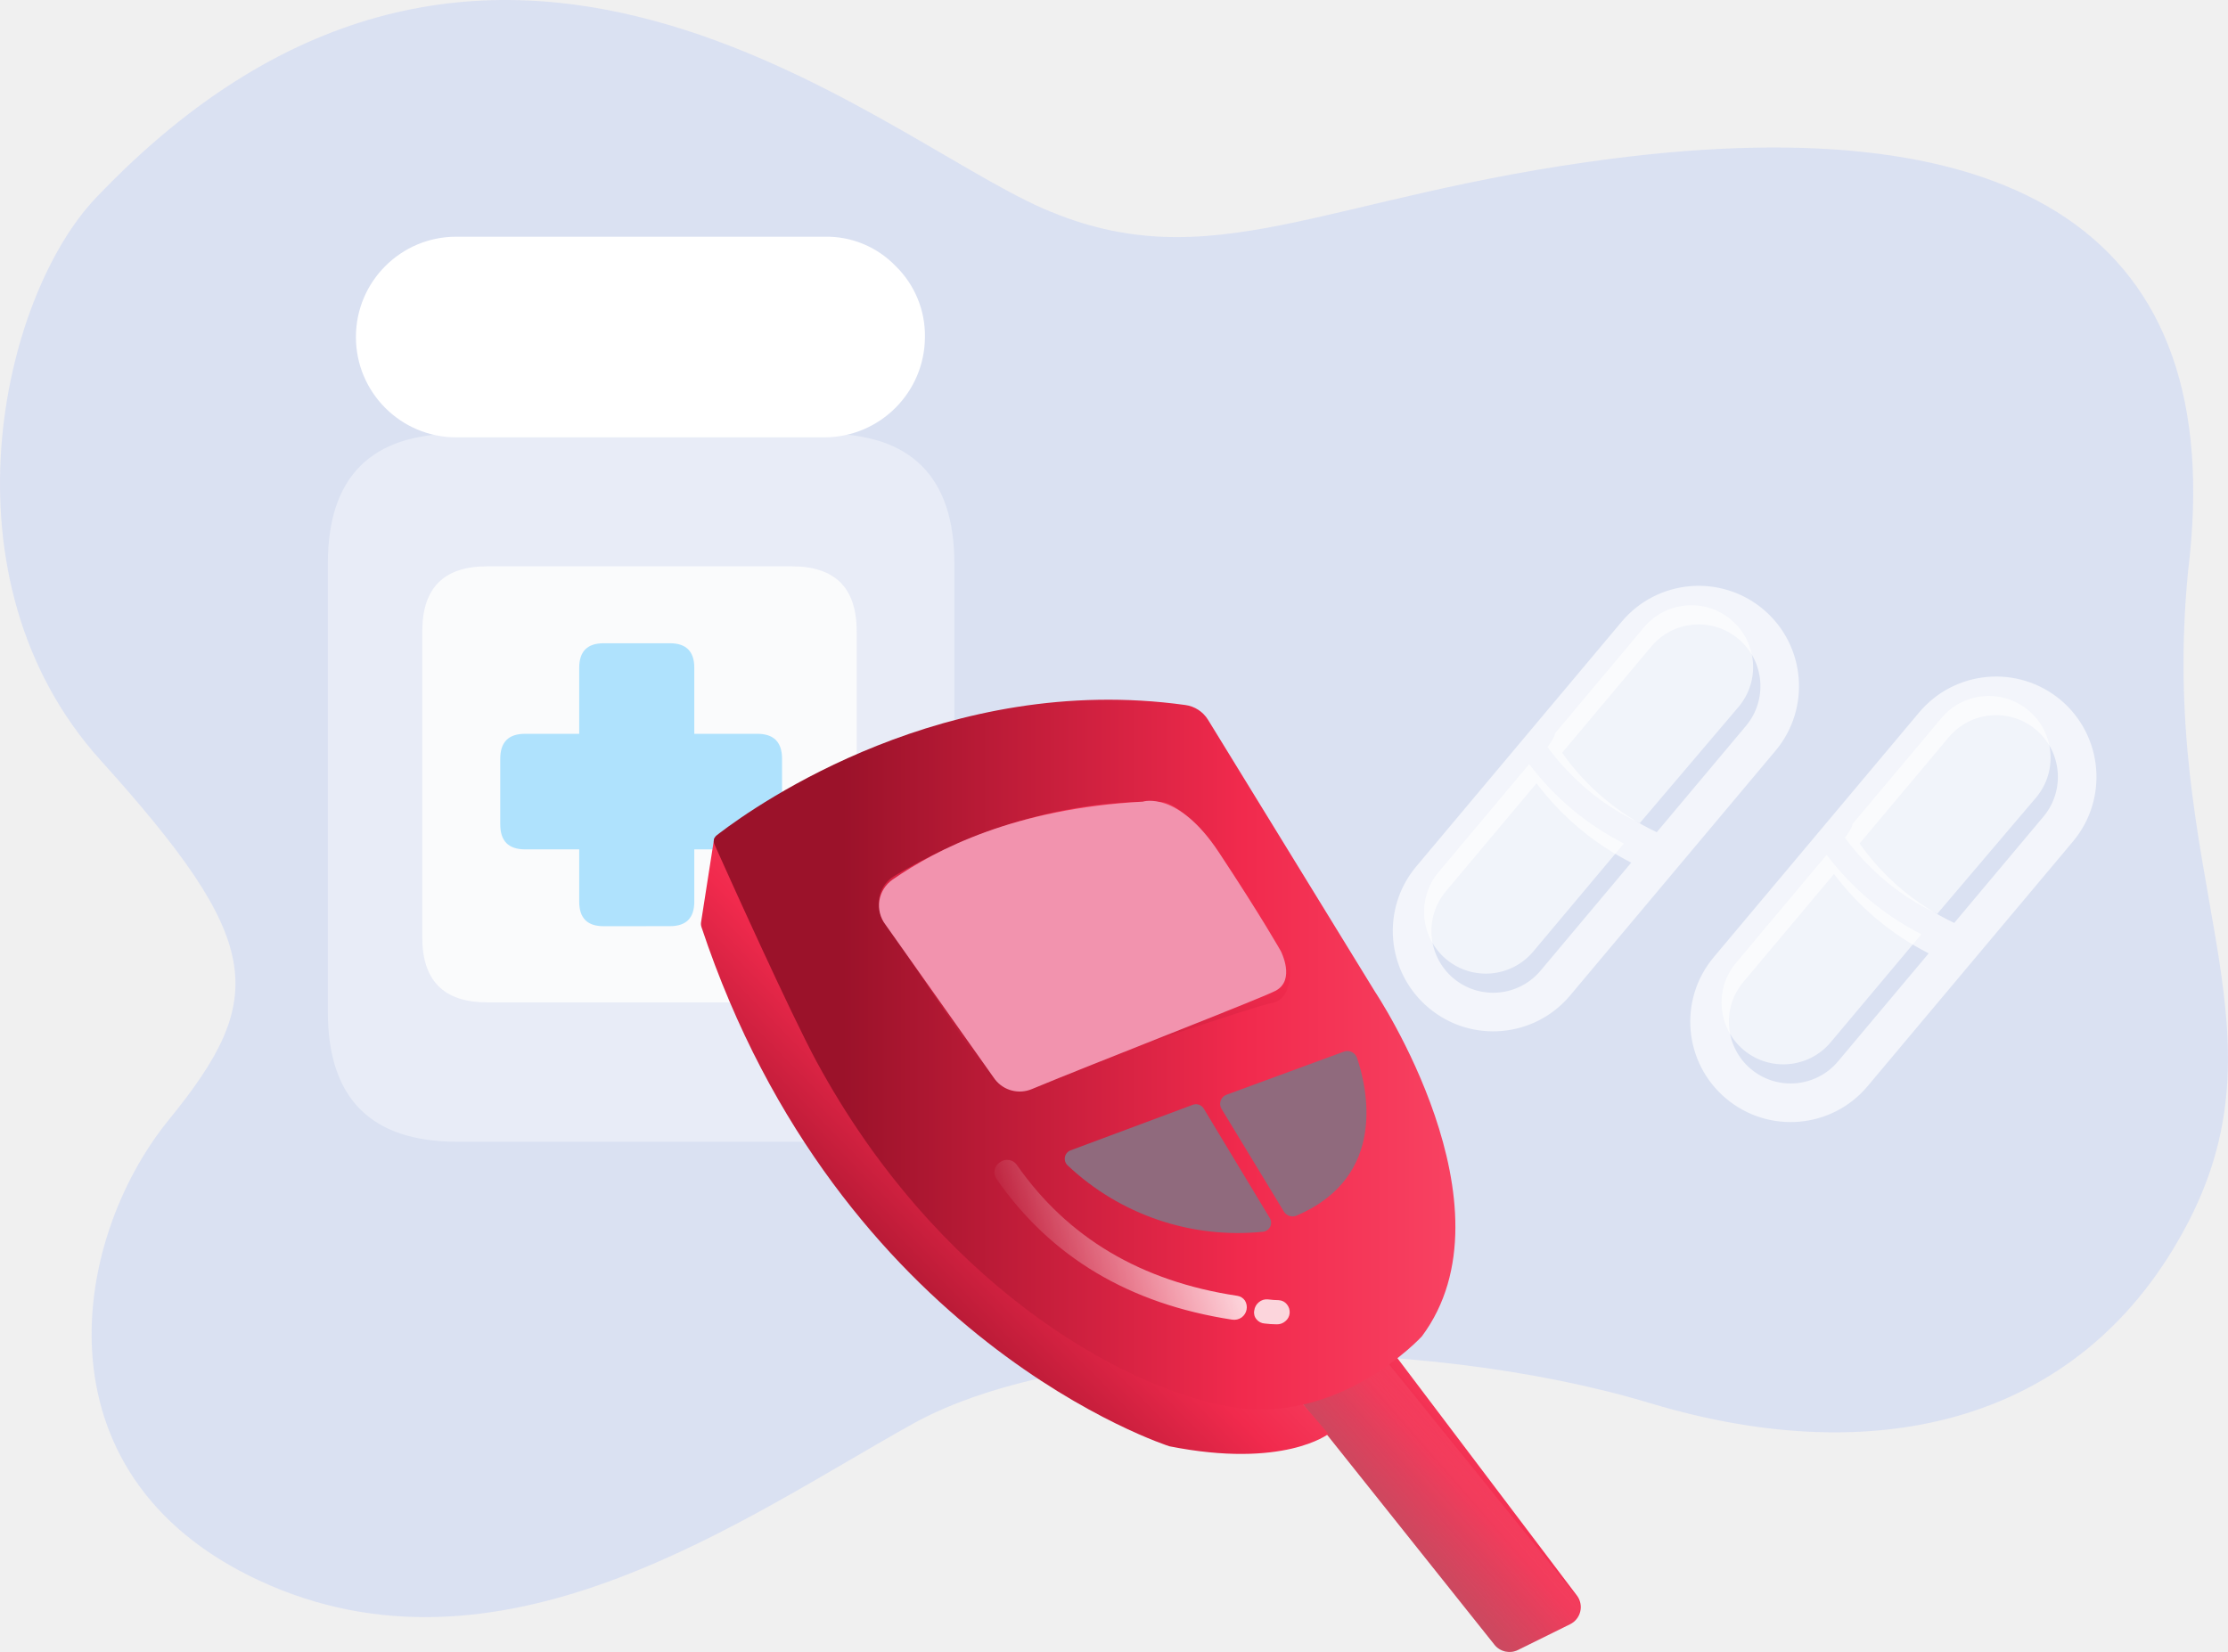
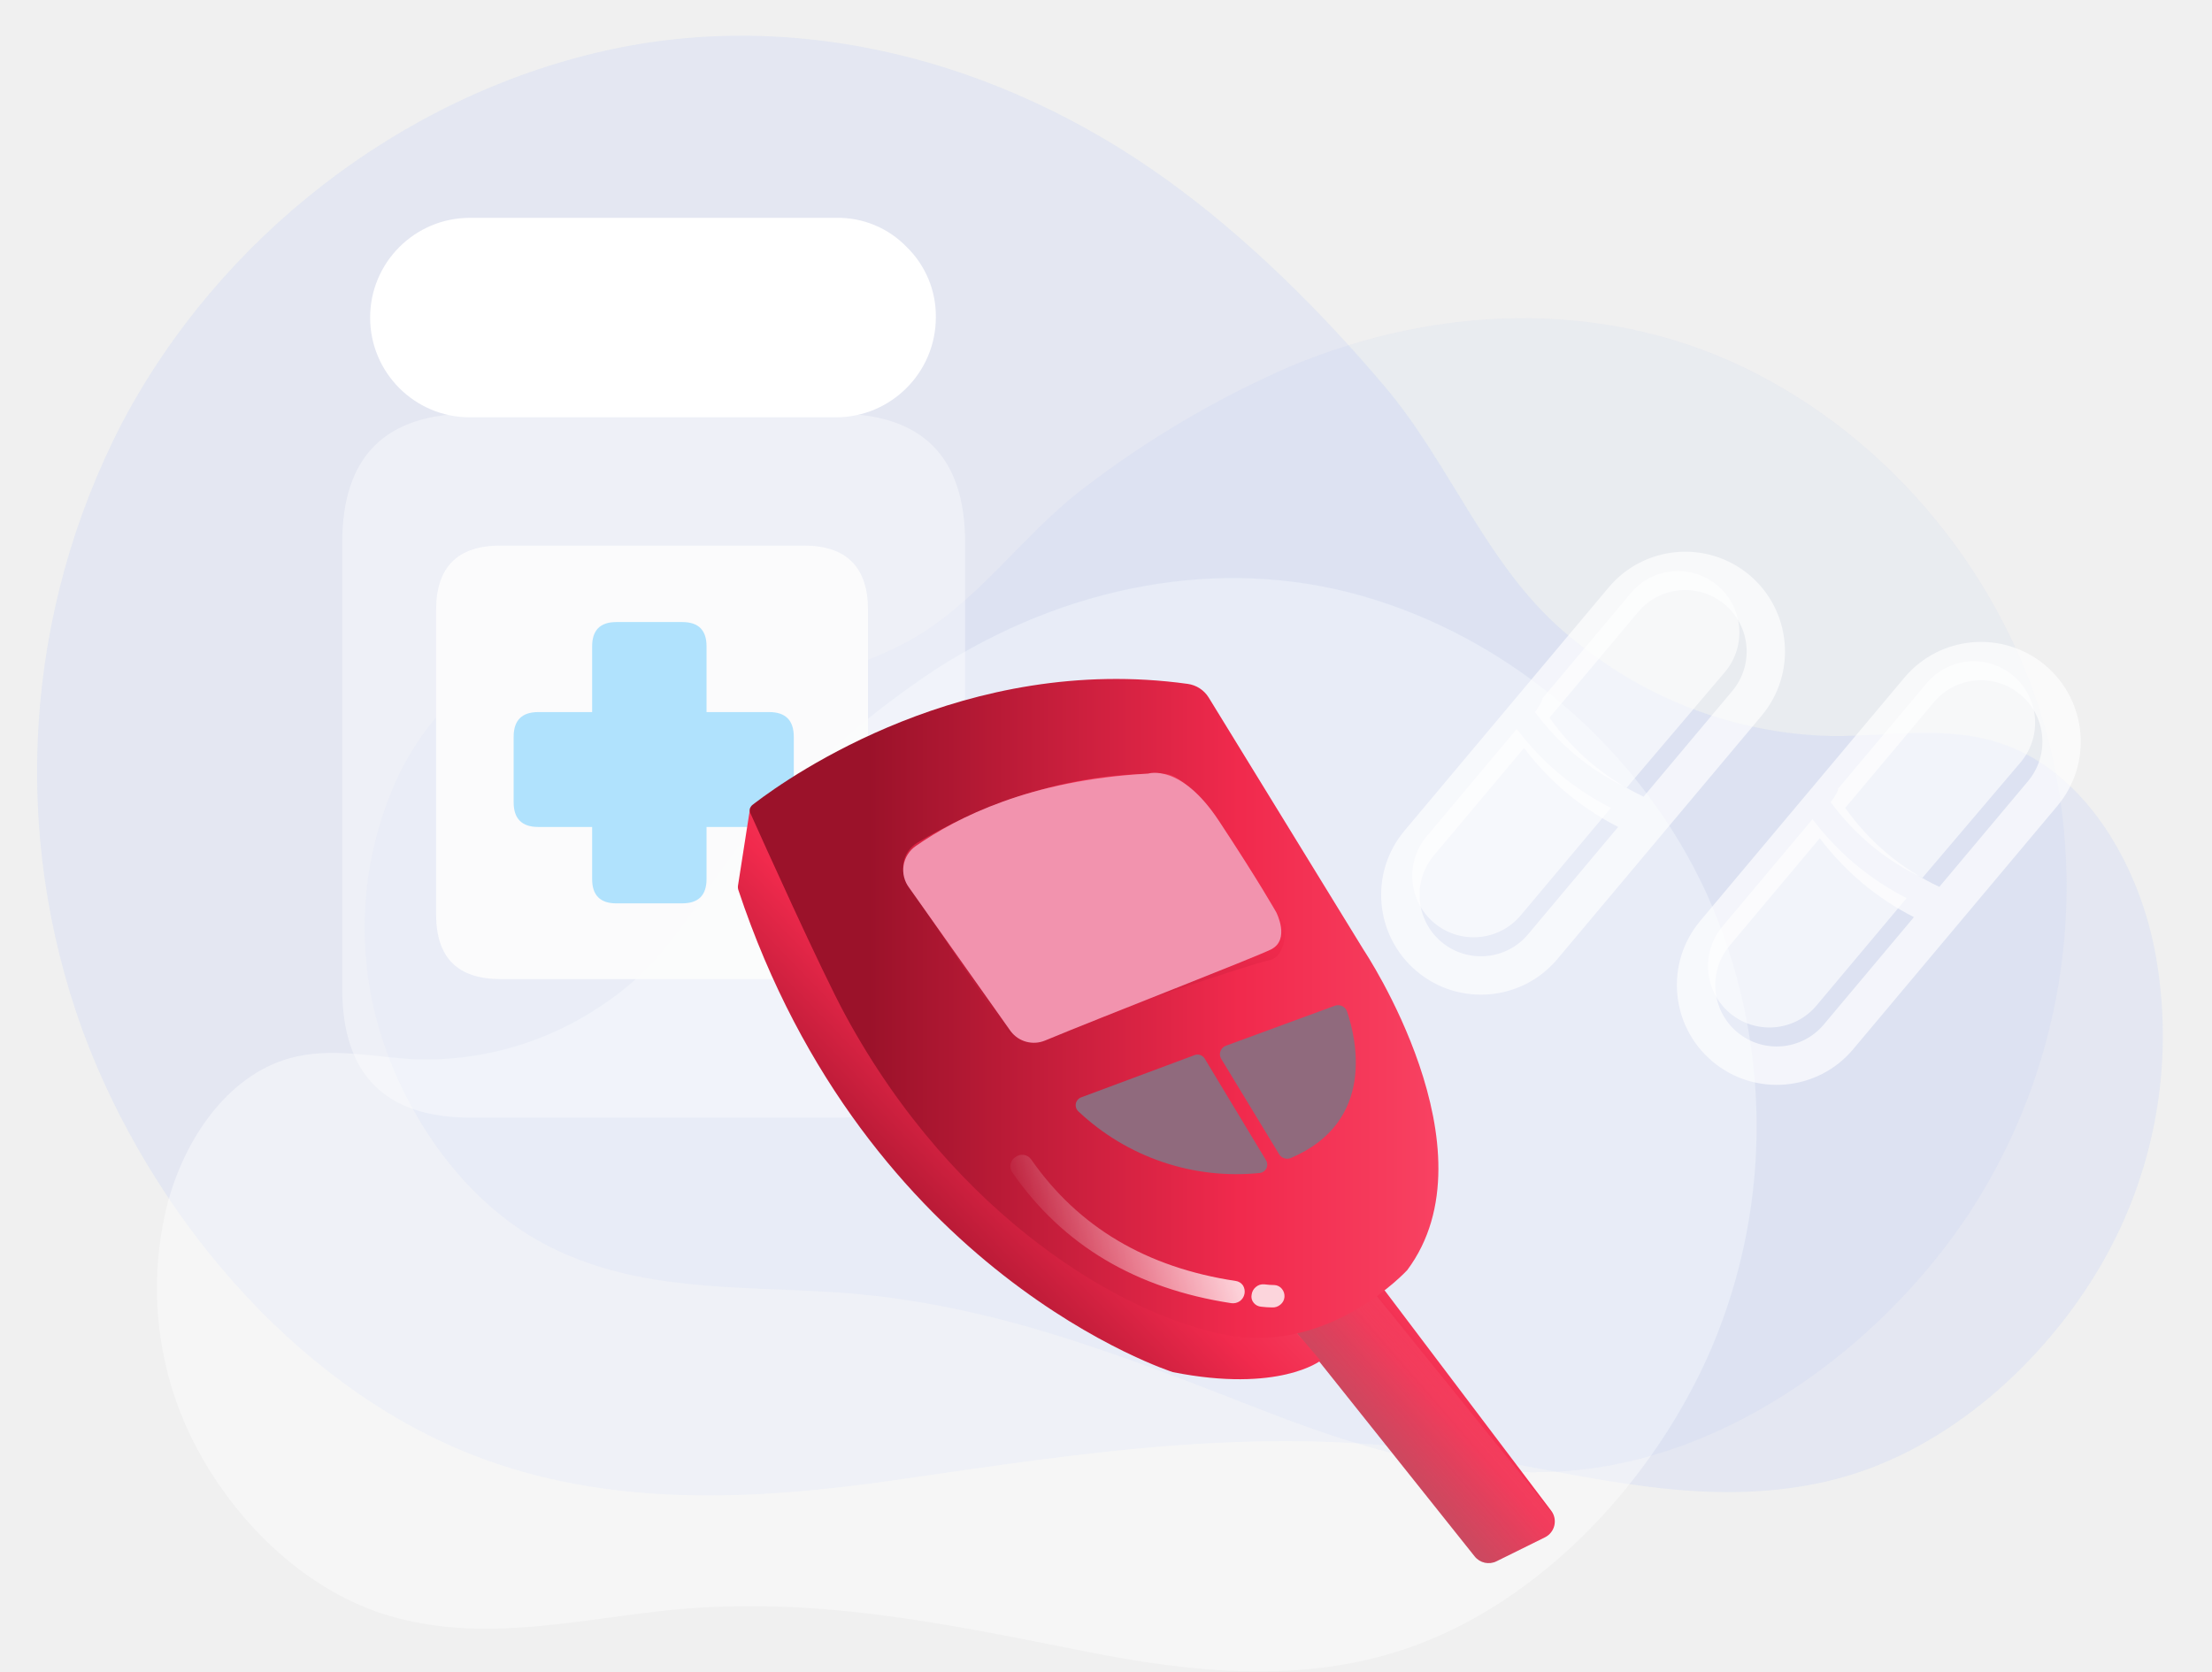
- <svg xmlns="http://www.w3.org/2000/svg" xmlns:xlink="http://www.w3.org/1999/xlink" width="334.589" height="248.124" viewBox="0 0 334.589 248.124">
+ <svg xmlns="http://www.w3.org/2000/svg" xmlns:xlink="http://www.w3.org/1999/xlink" width="334.121" height="252.508" viewBox="0 0 334.121 252.508">
  <defs>
    <linearGradient id="linear-gradient" x1="0.131" y1="0.839" x2="0.761" y2="0.273" gradientUnits="objectBoundingBox">
      <stop offset="0.173" stop-color="#9b122a" />
      <stop offset="0.714" stop-color="#f12a4d" />
      <stop offset="1" stop-color="#f84262" />
    </linearGradient>
    <linearGradient id="linear-gradient-2" x1="0.15" y1="0.819" x2="0.73" y2="0.292" gradientUnits="objectBoundingBox">
      <stop offset="0" stop-color="#fff" stop-opacity="0.8" />
      <stop offset="1" stop-color="#fff" stop-opacity="0" />
    </linearGradient>
    <linearGradient id="linear-gradient-3" x1="0.143" y1="0.835" x2="0.592" y2="0.406" xlink:href="#linear-gradient" />
    <linearGradient id="linear-gradient-4" x1="0" y1="0.5" x2="1" y2="0.5" xlink:href="#linear-gradient" />
    <linearGradient id="linear-gradient-5" x1="-0.202" y1="1.433" x2="0.921" y2="-0.085" xlink:href="#linear-gradient" />
    <linearGradient id="linear-gradient-6" x1="0.683" y1="-7.04" x2="0.341" y2="-6.411" xlink:href="#linear-gradient-2" />
    <linearGradient id="linear-gradient-7" x1="0.751" y1="0.888" x2="-0.066" y2="0.025" xlink:href="#linear-gradient-2" />
  </defs>
-   <g id="Group_117382" data-name="Group 117382" transform="translate(-20 -166.448)">
-     <g id="Group_14353" data-name="Group 14353" transform="translate(5.464 90)">
-       <path id="Path_357" data-name="Path 357" d="M31.133,130.21c-14.268,14.989-23.887,57.232.691,84.479S57.078,250.283,42.1,268.663s-20.622,54.622,15.241,69.991,71.388-10.353,96.475-24.3c24.074-13.383,76.2-13.486,110.709-3.1s65.3,2.726,80.8-27.142-4.555-51.737,0-97.885c6.256-50.968-26.157-69.6-86.417-61.906-43.438,5.545-60.318,18.5-85.537,7.494S90.188,68.172,31.133,130.21Z" transform="translate(-2.188 -24.053)" fill="#84a4fc" opacity="0.2" />
-       <g id="Group_1919" data-name="Group 1919" transform="translate(63.77 141.582)" opacity="0.999" style="isolation: isolate">
-         <g id="Group_1918" data-name="Group 1918" transform="translate(0 0)" opacity="0.373" style="mix-blend-mode: multiply;isolation: isolate">
-           <path id="Path_1451" data-name="Path 1451" d="M369.288,278.8V211.455q0-19.506-19.43-19.506H294.63q-19.43,0-19.43,19.506V278.8q0,19.506,19.43,19.506h55.229Q369.288,298.305,369.288,278.8Z" transform="translate(-275.2 -191.949)" fill="#fff" />
+   <g id="Q1" transform="translate(-20.542 -171.089)">
+     <g id="Group_17728" data-name="Group 17728" transform="translate(52.42 182.69)">
+       <path id="Path_2" data-name="Path 2" d="M2121.109,2144.3q-2.382-1.55-4.635-3.3c-12.152-9.47-18.369-24.351-28.815-35.456-10.223-10.866-21.966-21.4-34.519-29.479-26.312-16.926-57.238-23.019-85.765-15.03-30.476,8.537-56.691,31.281-69.95,60.067a114.588,114.588,0,0,0-1.089,91.921c11.356,26.444,34.252,51.475,61.88,60.8,21.021,7.1,43.255,4.7,64.133.572,28.9-5.72,56.214-11.679,86.615-8.19,18.758,2.153,36.082,6.159,54.079.991,16.725-4.8,30.8-18.46,38.926-33.515a68.973,68.973,0,0,0,6.206-49.519c-3.3-12.862-11.924-26.063-24.727-29.646-8.481-2.373-17.094-.138-25.67.22A63.3,63.3,0,0,1,2121.109,2144.3Z" transform="translate(-1797.304 -2165.113) rotate(3)" fill="#84a4fc" opacity="0.12" />
+       <path id="Path_3" data-name="Path 3" d="M1953.947,2122.454q1.782-1.159,3.467-2.47c9.091-7.085,13.742-18.217,21.557-26.525a141.836,141.836,0,0,1,25.823-22.053c19.685-12.663,42.82-17.22,64.161-11.244,22.8,6.387,42.411,23.4,52.331,44.936a85.727,85.727,0,0,1,.814,68.767c-8.5,19.783-25.625,38.508-46.292,45.488-15.726,5.31-32.36,3.519-47.978.428-21.617-4.278-42.054-8.737-64.8-6.126-14.033,1.611-26.993,4.607-40.456.742-12.512-3.594-23.039-13.81-29.121-25.073a51.6,51.6,0,0,1-4.643-37.045c2.468-9.622,8.92-19.5,18.5-22.178,6.345-1.775,12.788-.1,19.2.165A47.35,47.35,0,0,0,1953.947,2122.454Z" transform="translate(-1895.438 -1981.831)" fill="#fff" opacity="0.4" />
+       <path id="Path_35799" data-name="Path 35799" d="M1957.442,2125.854q1.875-1.22,3.649-2.6c9.567-7.456,14.462-19.172,22.686-27.915a149.25,149.25,0,0,1,27.177-23.208c20.716-13.326,45.063-18.123,67.523-11.833,23.993,6.722,44.633,24.628,55.073,47.291a90.22,90.22,0,0,1,.857,72.371c-8.941,20.819-26.967,40.526-48.718,47.871-16.55,5.588-34.055,3.7-50.492.45-22.75-4.5-44.258-9.195-68.192-6.447-14.768,1.7-28.408,4.849-42.576.78-13.168-3.782-24.246-14.533-30.647-26.386a54.3,54.3,0,0,1-4.886-38.987c2.6-10.126,9.388-20.52,19.468-23.34,6.677-1.869,13.458-.108,20.21.173A49.829,49.829,0,0,0,1957.442,2125.854Z" transform="translate(-1457.678 -2346.061) rotate(10)" fill="#e6edfe" opacity="0.304" style="mix-blend-mode: multiply;isolation: isolate" />
+     </g>
+     <g id="Group_64802" data-name="Group 64802">
+       <g id="Group_14353" data-name="Group 14353" transform="translate(5.464 90)">
+         <g id="Group_1919" data-name="Group 1919" transform="translate(66.77 143.582)" opacity="0.999" style="isolation: isolate">
+           <g id="Group_1918" data-name="Group 1918" transform="translate(0 0)" opacity="0.373" style="mix-blend-mode: multiply;isolation: isolate">
+             <path id="Path_1451" data-name="Path 1451" d="M369.288,278.8V211.455q0-19.506-19.43-19.506H294.63q-19.43,0-19.43,19.506V278.8q0,19.506,19.43,19.506h55.229Q369.288,298.305,369.288,278.8Z" transform="translate(-275.2 -191.949)" fill="#fff" />
+           </g>
+         </g>
+         <g id="Group_1921" data-name="Group 1921" transform="translate(77.044 114)">
+           <g id="Group_1920" data-name="Group 1920" transform="translate(-6)">
+             <path id="Path_1452" data-name="Path 1452" d="M504.974,196.338a14.394,14.394,0,0,0-10.589-4.389H439.01a15.068,15.068,0,0,0,0,30.137h55.375a15.122,15.122,0,0,0,15.009-15.068A14.587,14.587,0,0,0,504.974,196.338Z" transform="translate(-424 -191.949)" fill="#fff" />
+           </g>
+         </g>
+         <g id="Group_1923" data-name="Group 1923" transform="translate(80.953 163.513)" opacity="0.885">
+           <g id="Group_1922" data-name="Group 1922">
+             <path id="Path_1453" data-name="Path 1453" d="M362.035,231.418q0-9.753-9.715-9.753H306.515q-9.715,0-9.715,9.753V277.4q0,9.753,9.715,9.753H352.32q9.715,0,9.715-9.753Z" transform="translate(-296.8 -221.665)" fill="#fdfdfd" />
+           </g>
+         </g>
+         <path id="Union_1" data-name="Union 1" d="M15.518,42.5q-3.662,0-3.661-3.678V30.957H3.724Q0,30.957,0,27.217V17.342Q0,13.6,3.724,13.6h8.133V3.676Q11.858,0,15.518,0H25.48q3.662,0,3.66,3.676V13.6h9.454q3.724,0,3.724,3.74v9.875q0,3.74-3.724,3.74H29.14v7.861q0,3.677-3.66,3.678Z" transform="translate(92.662 175.065)" fill="#00a8ff" opacity="0.3" />
+         <g id="Group_11956" data-name="Group 11956" transform="translate(262.202 171.891)" style="isolation: isolate">
+           <g id="Group_11913" data-name="Group 11913" transform="translate(50.242 0) rotate(40)" opacity="0.664">
+             <path id="Path_16294" data-name="Path 16294" d="M15.081,0A15.1,15.1,0,0,0,0,15.08v48a15.079,15.079,0,1,0,30.158,0v-48A15.1,15.1,0,0,0,15.081,0Zm0,5.8a9.289,9.289,0,0,1,9.278,9.281V35.925a36.185,36.185,0,0,1-18.559,0V15.08A9.29,9.29,0,0,1,15.081,5.8Zm0,66.565A9.291,9.291,0,0,1,5.8,63.082V41.9a41.98,41.98,0,0,0,9.281,1.061A41.95,41.95,0,0,0,24.359,41.9V63.082A9.29,9.29,0,0,1,15.081,72.364Z" transform="translate(0 0)" fill="#fff" stroke="rgba(0,0,0,0)" stroke-miterlimit="10" stroke-width="1" />
+           </g>
+           <path id="Subtraction_1" data-name="Subtraction 1" d="M9.281,66.565A9.292,9.292,0,0,1,0,57.283V36.1a42.084,42.084,0,0,0,9.281,1.06A42.054,42.054,0,0,0,18.56,36.1V57.283A9.291,9.291,0,0,1,9.281,66.565ZM9.224,33.419A38.145,38.145,0,0,1,.459,32.374C.476,32.249.3,30.2,0,30.126V9.281a9.28,9.28,0,1,1,18.56,0l-.143,22.94A36.027,36.027,0,0,1,9.224,33.419Z" transform="translate(49.857 5.299) rotate(40)" fill="#fff" stroke="rgba(0,0,0,0)" stroke-miterlimit="10" stroke-width="1" opacity="0.628" />
+         </g>
+         <g id="Group_11957" data-name="Group 11957" transform="translate(217.53 158.264)" style="isolation: isolate">
+           <g id="Group_11913-2" data-name="Group 11913" transform="translate(50.242 0) rotate(40)" opacity="0.664">
+             <path id="Path_16294-2" data-name="Path 16294" d="M15.081,0A15.1,15.1,0,0,0,0,15.08v48a15.079,15.079,0,1,0,30.158,0v-48A15.1,15.1,0,0,0,15.081,0Zm0,5.8a9.289,9.289,0,0,1,9.278,9.281V35.925a36.185,36.185,0,0,1-18.559,0V15.08A9.29,9.29,0,0,1,15.081,5.8Zm0,66.565A9.291,9.291,0,0,1,5.8,63.082V41.9a41.98,41.98,0,0,0,9.281,1.061A41.95,41.95,0,0,0,24.359,41.9V63.082A9.29,9.29,0,0,1,15.081,72.364Z" transform="translate(0 0)" fill="#fff" stroke="rgba(0,0,0,0)" stroke-miterlimit="10" stroke-width="1" />
+           </g>
+           <path id="Subtraction_1-2" data-name="Subtraction 1" d="M9.281,66.565A9.292,9.292,0,0,1,0,57.283V36.1a42.084,42.084,0,0,0,9.281,1.06A42.054,42.054,0,0,0,18.56,36.1V57.283A9.291,9.291,0,0,1,9.281,66.565ZM9.224,33.419A38.145,38.145,0,0,1,.459,32.374C.476,32.249.3,30.2,0,30.126V9.281a9.28,9.28,0,1,1,18.56,0l-.143,22.94A36.027,36.027,0,0,1,9.224,33.419Z" transform="translate(49.857 5.299) rotate(40)" fill="#fff" stroke="rgba(0,0,0,0)" stroke-miterlimit="10" stroke-width="1" opacity="0.628" />
        </g>
      </g>
-       <g id="Group_1921" data-name="Group 1921" transform="translate(68.044 112)">
-         <g id="Group_1920" data-name="Group 1920" transform="translate(0)">
-           <path id="Path_1452" data-name="Path 1452" d="M504.974,196.338a14.394,14.394,0,0,0-10.589-4.389H439.01a15.068,15.068,0,0,0,0,30.137h55.375a15.122,15.122,0,0,0,15.009-15.068A14.587,14.587,0,0,0,504.974,196.338Z" transform="translate(-424 -191.949)" fill="#fff" />
-         </g>
-       </g>
-       <g id="Group_1923" data-name="Group 1923" transform="translate(77.953 161.513)" opacity="0.885">
-         <g id="Group_1922" data-name="Group 1922">
-           <path id="Path_1453" data-name="Path 1453" d="M362.035,231.418q0-9.753-9.715-9.753H306.515q-9.715,0-9.715,9.753V277.4q0,9.753,9.715,9.753H352.32q9.715,0,9.715-9.753Z" transform="translate(-296.8 -221.665)" fill="#fdfdfd" />
-         </g>
-       </g>
-       <path id="Union_1" data-name="Union 1" d="M15.518,42.5q-3.662,0-3.661-3.678V30.957H3.724Q0,30.957,0,27.217V17.342Q0,13.6,3.724,13.6h8.133V3.676Q11.858,0,15.518,0H25.48q3.662,0,3.66,3.676V13.6h9.454q3.724,0,3.724,3.74v9.875q0,3.74-3.724,3.74H29.14v7.861q0,3.677-3.66,3.678Z" transform="translate(89.662 173.065)" fill="#00a8ff" opacity="0.3" />
-       <g id="Group_11956" data-name="Group 11956" transform="translate(262.202 171.891)" style="isolation: isolate">
-         <g id="Group_11913" data-name="Group 11913" transform="translate(50.242 0) rotate(40)" opacity="0.664">
-           <path id="Path_16294" data-name="Path 16294" d="M15.081,0A15.1,15.1,0,0,0,0,15.08v48a15.079,15.079,0,1,0,30.158,0v-48A15.1,15.1,0,0,0,15.081,0Zm0,5.8a9.289,9.289,0,0,1,9.278,9.281V35.925a36.185,36.185,0,0,1-18.559,0V15.08A9.29,9.29,0,0,1,15.081,5.8Zm0,66.565A9.291,9.291,0,0,1,5.8,63.082V41.9a41.98,41.98,0,0,0,9.281,1.061A41.95,41.95,0,0,0,24.359,41.9V63.082A9.29,9.29,0,0,1,15.081,72.364Z" transform="translate(0 0)" fill="#fff" stroke="rgba(0,0,0,0)" stroke-miterlimit="10" stroke-width="1" />
-         </g>
-         <path id="Subtraction_1" data-name="Subtraction 1" d="M9.281,66.565A9.292,9.292,0,0,1,0,57.283V36.1a42.084,42.084,0,0,0,9.281,1.06A42.054,42.054,0,0,0,18.56,36.1V57.283A9.291,9.291,0,0,1,9.281,66.565ZM9.224,33.419A38.145,38.145,0,0,1,.459,32.374C.476,32.249.3,30.2,0,30.126V9.281a9.28,9.28,0,1,1,18.56,0l-.143,22.94A36.027,36.027,0,0,1,9.224,33.419Z" transform="translate(49.857 5.299) rotate(40)" fill="#fff" stroke="rgba(0,0,0,0)" stroke-miterlimit="10" stroke-width="1" opacity="0.628" />
-       </g>
-       <g id="Group_11957" data-name="Group 11957" transform="translate(217.53 158.264)" style="isolation: isolate">
-         <g id="Group_11913-2" data-name="Group 11913" transform="translate(50.242 0) rotate(40)" opacity="0.664">
-           <path id="Path_16294-2" data-name="Path 16294" d="M15.081,0A15.1,15.1,0,0,0,0,15.08v48a15.079,15.079,0,1,0,30.158,0v-48A15.1,15.1,0,0,0,15.081,0Zm0,5.8a9.289,9.289,0,0,1,9.278,9.281V35.925a36.185,36.185,0,0,1-18.559,0V15.08A9.29,9.29,0,0,1,15.081,5.8Zm0,66.565A9.291,9.291,0,0,1,5.8,63.082V41.9a41.98,41.98,0,0,0,9.281,1.061A41.95,41.95,0,0,0,24.359,41.9V63.082A9.29,9.29,0,0,1,15.081,72.364Z" transform="translate(0 0)" fill="#fff" stroke="rgba(0,0,0,0)" stroke-miterlimit="10" stroke-width="1" />
-         </g>
-         <path id="Subtraction_1-2" data-name="Subtraction 1" d="M9.281,66.565A9.292,9.292,0,0,1,0,57.283V36.1a42.084,42.084,0,0,0,9.281,1.06A42.054,42.054,0,0,0,18.56,36.1V57.283A9.291,9.291,0,0,1,9.281,66.565ZM9.224,33.419A38.145,38.145,0,0,1,.459,32.374C.476,32.249.3,30.2,0,30.126V9.281a9.28,9.28,0,1,1,18.56,0l-.143,22.94A36.027,36.027,0,0,1,9.224,33.419Z" transform="translate(49.857 5.299) rotate(40)" fill="#fff" stroke="rgba(0,0,0,0)" stroke-miterlimit="10" stroke-width="1" opacity="0.628" />
-       </g>
-     </g>
-     <g id="Group_11964" data-name="Group 11964" transform="translate(6.484 97.205)">
-       <g id="Group_11963" data-name="Group 11963" transform="translate(118.78 174.339)">
-         <g id="Group_11962" data-name="Group 11962" transform="translate(0 0)">
-           <path id="Path_16384" data-name="Path 16384" d="M-604.2,403.915l29.577,37.1a2.874,2.874,0,0,0,3.519.785l7.833-3.869a2.873,2.873,0,0,0,1.019-4.308l-27.1-35.85Z" transform="translate(693.797 -299.07)" fill="url(#linear-gradient)" />
-           <path id="Path_16385" data-name="Path 16385" d="M-604.2,404.027l29.577,37.1a2.874,2.874,0,0,0,3.519.785l7.729-3.818a2.873,2.873,0,0,0,.962-4.38l-28.44-35.207Z" transform="translate(693.797 -299.182)" opacity="0.41" fill="url(#linear-gradient-2)" />
-           <path id="Path_16386" data-name="Path 16386" d="M-639.575,397.177s-49.567-15.722-70.275-77.989a1.546,1.546,0,0,1-.06-.719l1.936-12.415c.144-1.081.843,1.973,1.37,2.929,6.411,11.617,29.615,53.137,37.221,59.445,8.86,7.347,29.647,22.465,39.35,21.962l9.7-.5,4.643,5.43S-622.432,400.586-639.575,397.177Z" transform="translate(709.928 -285.041)" fill="url(#linear-gradient-3)" />
-           <path id="Path_16387" data-name="Path 16387" d="M-707.556,303.024a1.123,1.123,0,0,1,.333-1.35c.119-.092.253-.2.4-.31,5.8-4.43,34.112-24.248,69.985-19.267a4.745,4.745,0,0,1,3.4,2.206l25.093,40.874s21.566,32.252,7.025,51.752c0,0-12.389,13.539-29,10.545S-674.351,368.6-692.2,335.688C-696.137,328.422-705.6,307.388-707.556,303.024Z" transform="translate(709.581 -281.3)" fill="url(#linear-gradient-4)" />
-           <path id="Path_16388" data-name="Path 16388" d="M-614.663,370.1l-9.924-16.449a1.355,1.355,0,0,0-1.634-.569l-18.354,6.839a1.355,1.355,0,0,0-.453,2.259,37.221,37.221,0,0,0,29.353,9.972A1.359,1.359,0,0,0-614.663,370.1Z" transform="translate(700.092 -292.239)" fill="#906a7d" />
-           <path id="Path_16389" data-name="Path 16389" d="M-608.425,367.557l-9.348-15.4a1.463,1.463,0,0,1,.836-2.034l17.619-6.471a1.532,1.532,0,0,1,1.953.952c1.494,4.406,4.685,17.793-9.066,23.682A1.549,1.549,0,0,1-608.425,367.557Z" transform="translate(695.892 -290.8)" fill="#906a7d" />
-           <path id="Path_16390" data-name="Path 16390" d="M-662.255,340.163-677.6,317.247a4.732,4.732,0,0,1,1.513-6.7c6.947-4.163,21.91-11.573,39.767-11.122,0,0,3.439-.829,9.673,9.152s10,15.227,10,15.227.56,5.217-2.707,5.8c-2.661.475-28.12,9.179-37.468,12.389A4.7,4.7,0,0,1-662.255,340.163Z" transform="translate(705.118 -284.063)" fill="url(#linear-gradient-5)" />
-           <path id="Path_16391" data-name="Path 16391" d="M-660.977,341.044l-16.425-23.22a4.732,4.732,0,0,1,1.081-6.779c6.667-4.6,18.389-10.652,37.569-11.7,0,0,5.243-1.738,11.428,7.627,6.487,9.82,9.294,14.825,9.294,14.825s2.266,4.374-.807,5.963c-2.4,1.241-27.475,10.962-36.6,14.766A4.7,4.7,0,0,1-660.977,341.044Z" transform="translate(705.115 -284.034)" fill="#f293ae" />
-         </g>
-         <g id="Group_2047" data-name="Group 2047" transform="translate(46.592 79.885)" opacity="0.69">
-           <g id="Group_2046" data-name="Group 2046" transform="translate(0 0)">
-             <g id="Group_2045" data-name="Group 2045">
-               <path id="Path_1591" data-name="Path 1591" d="M-616.13,395.478a12.436,12.436,0,0,1-1.474-.141,1.569,1.569,0,0,0-1.232.361,1.631,1.631,0,0,0-.592,1.109,1.438,1.438,0,0,0,.333,1.2,1.625,1.625,0,0,0,1.109.592,14.289,14.289,0,0,0,1.59.145,1.627,1.627,0,0,0,1.2-.391,1.5,1.5,0,0,0,.562-1.082,1.739,1.739,0,0,0-.392-1.2,1.556,1.556,0,0,0-1.109-.592m-38.792-18.562a1.571,1.571,0,0,0,.3,1.231q11.3,16.13,32.253,19.828a1.721,1.721,0,0,0,1.258-.272,1.561,1.561,0,0,0,.648-1.049,1.7,1.7,0,0,0-.244-1.228,1.633,1.633,0,0,0-1.077-.678q-19.569-3.414-30.155-18.477a1.63,1.63,0,0,0-1.078-.678,1.538,1.538,0,0,0-1.2.275A1.505,1.505,0,0,0-654.924,376.916Z" transform="translate(654.948 -375.566)" fill="url(#linear-gradient-6)" />
+       <g id="Group_11964" data-name="Group 11964" transform="translate(13.22 106.661)">
+         <g id="Group_11963" data-name="Group 11963" transform="translate(118.78 167)">
+           <g id="Group_11962" data-name="Group 11962" transform="translate(0 0)">
+             <path id="Path_16384" data-name="Path 16384" d="M-604.2,403.509l27.622,34.648a2.684,2.684,0,0,0,3.286.733l7.315-3.614a2.683,2.683,0,0,0,.952-4.023l-25.305-33.48Z" transform="translate(687.874 -305.595)" fill="url(#linear-gradient)" />
+             <path id="Path_16385" data-name="Path 16385" d="M-604.2,403.662l27.622,34.648a2.684,2.684,0,0,0,3.286.733l7.218-3.565a2.683,2.683,0,0,0,.9-4.091l-26.56-32.879Z" transform="translate(687.874 -305.748)" opacity="0.41" fill="url(#linear-gradient-2)" />
+             <path id="Path_16386" data-name="Path 16386" d="M-644.226,391.137s-46.29-14.682-65.629-72.832a1.444,1.444,0,0,1-.056-.672l1.808-11.594c.135-1.01.788,1.842,1.28,2.735,5.987,10.849,27.657,49.624,34.76,55.515,8.274,6.862,27.687,20.979,36.748,20.51l9.062-.469,4.336,5.071S-628.217,394.321-644.226,391.137Z" transform="translate(709.928 -286.416)" fill="url(#linear-gradient-3)" />
+             <path id="Path_16387" data-name="Path 16387" d="M-707.563,301.588a1.049,1.049,0,0,1,.311-1.261c.111-.086.237-.184.376-.29,5.42-4.137,31.857-22.645,65.358-17.993a4.431,4.431,0,0,1,3.176,2.06l23.434,38.172s20.141,30.119,6.561,48.33c0,0-11.57,12.644-27.079,9.848s-41.128-17.63-57.793-48.362C-696.9,325.306-705.735,305.663-707.563,301.588Z" transform="translate(709.454 -281.3)" fill="url(#linear-gradient-4)" />
+             <path id="Path_16388" data-name="Path 16388" d="M-616.7,368.974l-9.267-15.361a1.266,1.266,0,0,0-1.526-.532l-17.14,6.387a1.266,1.266,0,0,0-.423,2.11,34.76,34.76,0,0,0,27.413,9.312A1.269,1.269,0,0,0-616.7,368.974Z" transform="translate(696.48 -296.256)" fill="#906a7d" />
+             <path id="Path_16389" data-name="Path 16389" d="M-609.054,365.971l-8.73-14.378a1.366,1.366,0,0,1,.781-1.9l16.454-6.043a1.431,1.431,0,0,1,1.824.889c1.4,4.115,4.376,16.616-8.466,22.116A1.446,1.446,0,0,1-609.054,365.971Z" transform="translate(690.737 -294.289)" fill="#906a7d" />
+             <path id="Path_16390" data-name="Path 16390" d="M-663.322,337.469l-14.332-21.4a4.419,4.419,0,0,1,1.413-6.253c6.488-3.887,20.461-10.808,37.138-10.386,0,0,3.211-.774,9.034,8.547s9.343,14.22,9.343,14.22.523,4.872-2.528,5.417c-2.485.444-26.261,8.573-34.991,11.57A4.39,4.39,0,0,1-663.322,337.469Z" transform="translate(703.352 -285.077)" fill="url(#linear-gradient-5)" />
+             <path id="Path_16391" data-name="Path 16391" d="M-662.127,338.279l-15.339-21.685a4.419,4.419,0,0,1,1.009-6.331c6.226-4.295,17.174-9.948,35.086-10.925,0,0,4.9-1.623,10.673,7.123,6.058,9.171,8.679,13.845,8.679,13.845s2.116,4.085-.753,5.568c-2.243,1.159-25.658,10.238-34.178,13.789A4.391,4.391,0,0,1-662.127,338.279Z" transform="translate(703.347 -285.038)" fill="#f293ae" />
+           </g>
+           <g id="Group_2047" data-name="Group 2047" transform="translate(43.511 74.603)" opacity="0.69">
+             <g id="Group_2046" data-name="Group 2046" transform="translate(0 0)">
+               <g id="Group_2045" data-name="Group 2045">
+                 <path id="Path_1591" data-name="Path 1591" d="M-618.7,394.162a11.617,11.617,0,0,1-1.376-.132,1.465,1.465,0,0,0-1.151.337,1.523,1.523,0,0,0-.552,1.036,1.343,1.343,0,0,0,.311,1.122,1.518,1.518,0,0,0,1.035.553,13.342,13.342,0,0,0,1.485.135,1.52,1.52,0,0,0,1.124-.365,1.4,1.4,0,0,0,.525-1.011,1.624,1.624,0,0,0-.366-1.124,1.453,1.453,0,0,0-1.036-.552m-36.227-17.335a1.467,1.467,0,0,0,.281,1.15q10.557,15.063,30.12,18.517a1.607,1.607,0,0,0,1.174-.254,1.458,1.458,0,0,0,.6-.98,1.586,1.586,0,0,0-.228-1.147,1.525,1.525,0,0,0-1.006-.633q-18.276-3.189-28.161-17.256a1.522,1.522,0,0,0-1.007-.633,1.436,1.436,0,0,0-1.121.256A1.405,1.405,0,0,0-654.926,376.827Z" transform="translate(654.948 -375.566)" fill="url(#linear-gradient-6)" />
+               </g>
            </g>
          </g>
        </g>
-       </g>
-       <g id="Group_2046-2" data-name="Group 2046" transform="translate(161.747 245.579) rotate(-43)">
-         <g id="Group_2045-2" data-name="Group 2045" transform="translate(0 0)">
-           <path id="Path_1591-2" data-name="Path 1591" d="M19.122,43.743a13.663,13.663,0,0,1-1.115-1.2,1.8,1.8,0,0,0-1.3-.623,1.9,1.9,0,0,0-1.348.445,1.54,1.54,0,0,0-.651,1.2,1.719,1.719,0,0,0,.465,1.29,15.91,15.91,0,0,0,1.208,1.29,1.879,1.879,0,0,0,1.3.578,1.744,1.744,0,0,0,1.3-.445,1.848,1.848,0,0,0,.6-1.245,1.641,1.641,0,0,0-.465-1.29M1.231.342a1.685,1.685,0,0,0-.7,1.2Q-2.533,22.709,12.012,41.119a1.968,1.968,0,0,0,1.255.711,1.911,1.911,0,0,0,2.091-1.512,1.712,1.712,0,0,0-.372-1.334Q1.371,21.82,4.205,2.032A1.712,1.712,0,0,0,3.833.7,1.762,1.762,0,0,0,2.625.031,1.762,1.762,0,0,0,1.231.342Z" fill="url(#linear-gradient-7)" />
+         <g id="Group_2046-2" data-name="Group 2046" transform="translate(158.906 240.869) rotate(-43)">
+           <g id="Group_2045-2" data-name="Group 2045" transform="translate(0 0)">
+             <path id="Path_1591-2" data-name="Path 1591" d="M17.858,40.851a12.76,12.76,0,0,1-1.042-1.121,1.685,1.685,0,0,0-1.215-.581,1.772,1.772,0,0,0-1.259.415,1.438,1.438,0,0,0-.608,1.121,1.605,1.605,0,0,0,.434,1.2,14.859,14.859,0,0,0,1.128,1.2,1.754,1.754,0,0,0,1.215.54,1.628,1.628,0,0,0,1.215-.415,1.726,1.726,0,0,0,.564-1.163,1.532,1.532,0,0,0-.434-1.2M1.15.319A1.574,1.574,0,0,0,.5,1.441Q-2.365,21.208,11.218,38.4a1.838,1.838,0,0,0,1.172.664,1.785,1.785,0,0,0,1.953-1.412A1.6,1.6,0,0,0,14,36.407Q1.28,20.378,3.927,1.9A1.6,1.6,0,0,0,3.58.652,1.646,1.646,0,0,0,2.452.029,1.646,1.646,0,0,0,1.15.319Z" fill="url(#linear-gradient-7)" />
+           </g>
        </g>
      </g>
    </g>
  </g>
</svg>
